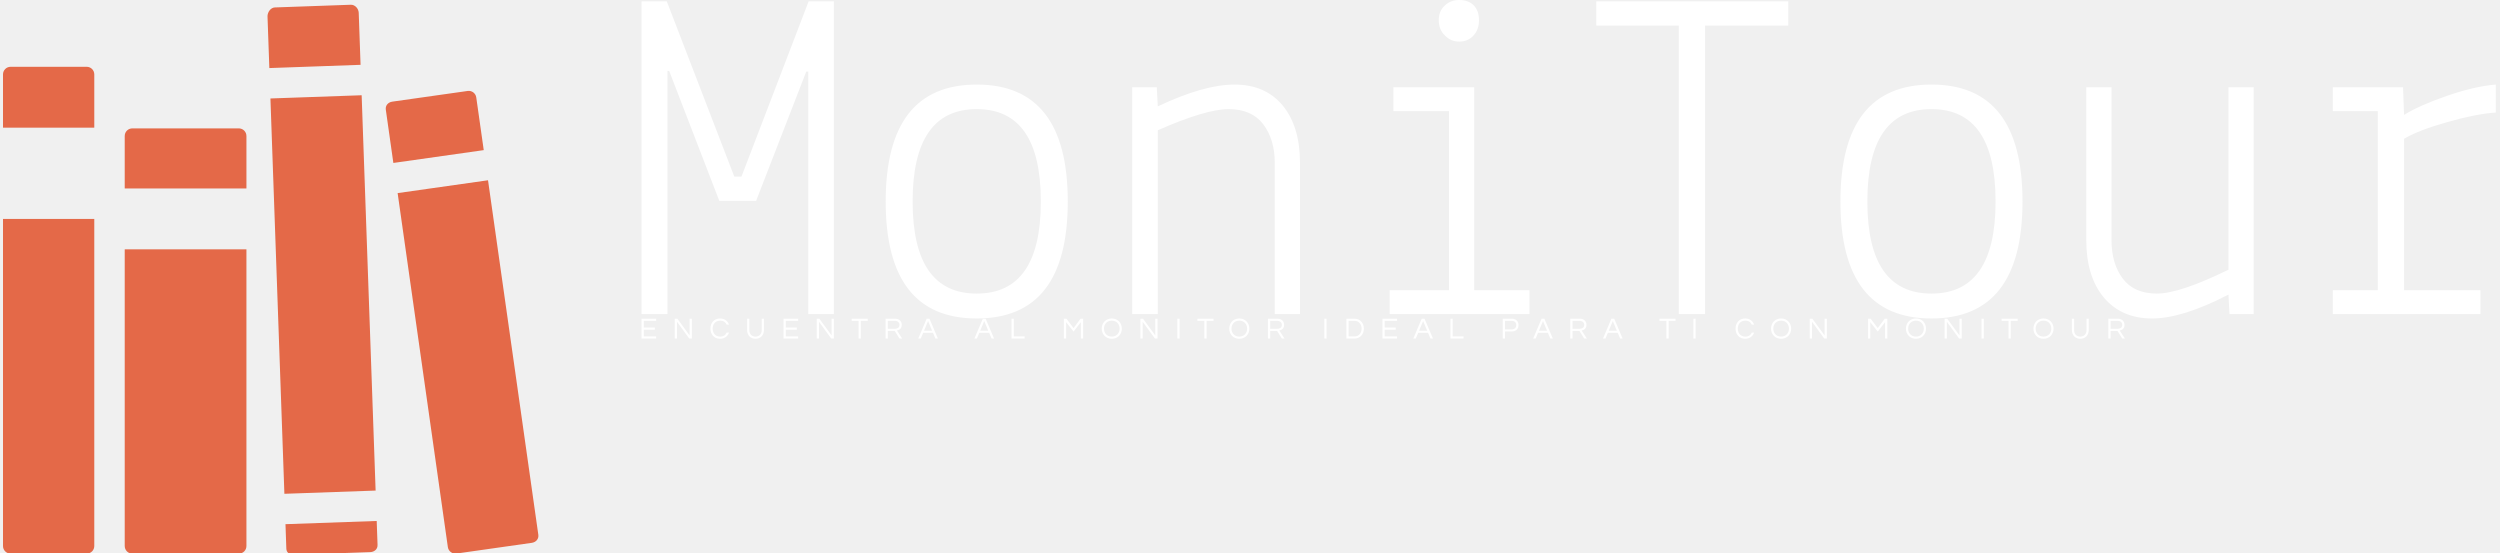
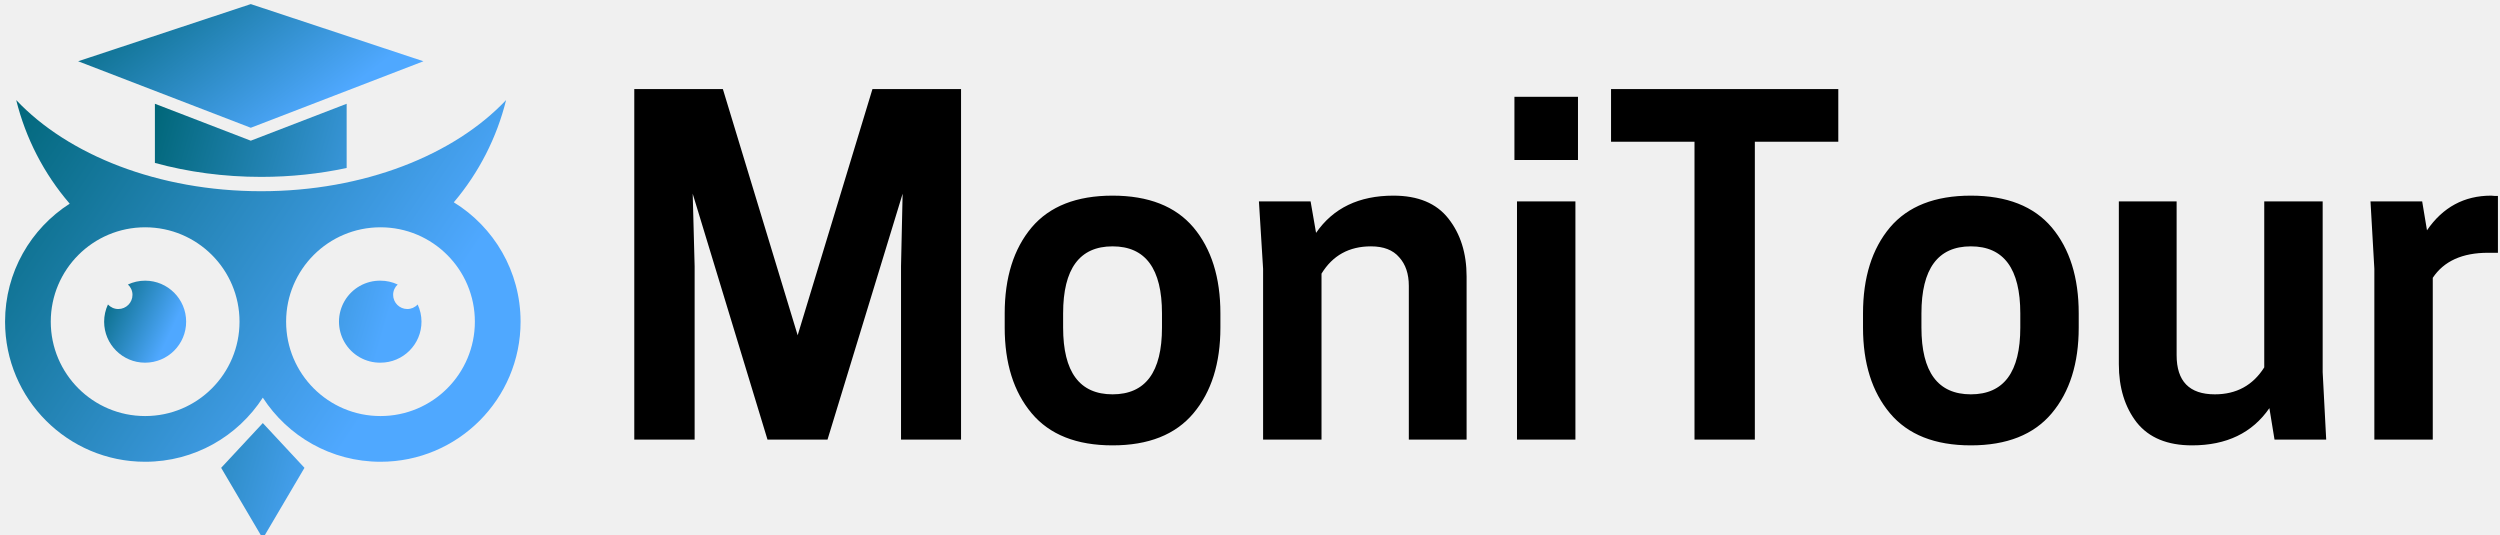
- <svg xmlns="http://www.w3.org/2000/svg" data-v-423bf9ae="" viewBox="0 0 471 104" class="iconLeftSlogan">
-   <g data-v-423bf9ae="" id="7109cf42-0d2e-494b-a049-9ba34f056f65" fill="#ffffff" transform="matrix(6.423983,0,0,6.423983,116.5649,-8.286937)">
-     <path d="M1.43 10.50L0.67 10.50L0.67 1.33L1.41 1.33L3.39 6.47L3.60 6.47L5.57 1.33L6.31 1.33L6.31 10.50L5.56 10.50L5.56 3.39L5.50 3.39L4.03 7.18L2.95 7.18L1.48 3.37L1.43 3.37L1.43 10.50ZM7.83 7.20L7.83 7.20L7.83 7.20Q7.83 3.77 10.50 3.77L10.50 3.77L10.50 3.77Q13.17 3.77 13.17 7.20L13.17 7.20L13.17 7.20Q13.17 10.63 10.50 10.63L10.50 10.63L10.50 10.63Q7.83 10.63 7.83 7.20ZM10.50 4.49L10.50 4.49L10.50 4.49Q8.62 4.49 8.62 7.20L8.62 7.20L8.62 7.20Q8.62 9.90 10.50 9.90L10.50 9.90L10.50 9.90Q12.38 9.90 12.38 7.20L12.38 7.20L12.38 7.20Q12.38 4.49 10.50 4.49ZM15.06 3.85L15.78 3.85L15.81 4.41L15.81 4.41Q17.16 3.77 18.06 3.77L18.06 3.77L18.06 3.77Q18.96 3.77 19.47 4.38L19.47 4.38L19.47 4.38Q19.98 5.00 19.98 6.06L19.98 6.06L19.98 10.50L19.24 10.50L19.24 6.06L19.24 6.06Q19.24 5.38 18.90 4.93L18.90 4.93L18.90 4.93Q18.56 4.49 17.89 4.49L17.89 4.49L17.89 4.49Q17.22 4.49 15.81 5.11L15.81 5.11L15.81 10.50L15.06 10.50L15.06 3.85ZM24.35 4.55L22.72 4.55L22.72 3.85L25.09 3.85L25.09 9.80L26.71 9.80L26.71 10.50L22.61 10.50L22.61 9.80L24.35 9.80L24.35 4.55ZM24.65 2.51L24.65 2.51L24.65 2.51Q24.40 2.51 24.23 2.33L24.23 2.33L24.23 2.33Q24.05 2.16 24.05 1.88L24.05 1.88L24.05 1.88Q24.05 1.61 24.23 1.45L24.23 1.45L24.23 1.45Q24.40 1.29 24.65 1.29L24.65 1.29L24.65 1.29Q24.91 1.29 25.07 1.44L25.07 1.44L25.07 1.44Q25.23 1.60 25.23 1.88L25.23 1.88L25.23 1.88Q25.23 2.16 25.07 2.33L25.07 2.33L25.07 2.33Q24.91 2.51 24.65 2.51ZM31.09 2.04L28.67 2.04L28.67 1.33L34.30 1.33L34.30 2.04L31.86 2.04L31.86 10.50L31.09 10.50L31.09 2.04ZM35.83 7.20L35.83 7.20L35.83 7.20Q35.83 3.77 38.50 3.77L38.50 3.77L38.50 3.77Q41.17 3.77 41.17 7.20L41.17 7.20L41.17 7.20Q41.17 10.63 38.50 10.63L38.50 10.63L38.50 10.63Q35.83 10.63 35.83 7.20ZM38.50 4.49L38.50 4.49L38.50 4.49Q36.62 4.49 36.62 7.20L36.62 7.20L36.62 7.20Q36.62 9.90 38.50 9.90L38.50 9.90L38.50 9.90Q40.38 9.90 40.38 7.20L40.38 7.20L40.38 7.20Q40.38 4.49 38.50 4.49ZM47.95 10.50L47.24 10.50L47.21 9.93L47.21 9.93Q45.86 10.63 44.97 10.63L44.97 10.63L44.97 10.63Q44.07 10.63 43.55 10.01L43.55 10.01L43.55 10.01Q43.04 9.39 43.04 8.33L43.04 8.33L43.04 3.85L43.78 3.85L43.78 8.33L43.78 8.33Q43.78 9.02 44.11 9.46L44.11 9.46L44.11 9.46Q44.44 9.90 45.11 9.90L45.11 9.90L45.11 9.90Q45.78 9.90 47.21 9.20L47.21 9.20L47.21 3.85L47.95 3.85L47.95 10.50ZM51.59 4.55L50.27 4.55L50.27 3.85L52.33 3.85L52.36 4.66L52.36 4.66Q52.81 4.38 53.62 4.10L53.62 4.10L53.62 4.10Q54.43 3.82 55.05 3.77L55.05 3.77L55.05 4.59L55.05 4.59Q54.47 4.63 53.63 4.87L53.63 4.87L53.63 4.87Q52.78 5.11 52.36 5.36L52.36 5.36L52.36 9.80L54.60 9.80L54.60 10.50L50.27 10.50L50.27 9.80L51.59 9.80L51.59 4.55Z" />
+ <svg xmlns="http://www.w3.org/2000/svg" data-v-423bf9ae="" viewBox="0 0 421 90" class="iconLeft">
+   <g data-v-423bf9ae="" id="4c78320d-3622-4dd0-93d0-3a5d7703b989" fill="#000000" transform="matrix(5.405405,0,0,5.405405,102.2186,17.27027)">
+     <path d="M9.16 5.10L9.21 2.84L6.87 10.50L5.00 10.50L2.67 2.84L2.73 5.10L2.73 10.50L0.85 10.50L0.85-0.42L3.61-0.42L5.94 7.25L8.27-0.42L11.03-0.42L11.03 10.50L9.16 10.50L9.16 5.10ZM18.27 9.68L18.27 9.68L18.27 9.68Q17.43 10.68 15.75 10.68L15.75 10.68L15.75 10.68Q14.07 10.68 13.23 9.68L13.23 9.68L13.23 9.68Q12.39 8.68 12.39 7.01L12.39 7.01L12.39 6.57L12.39 6.57Q12.39 4.89 13.23 3.89L13.23 3.89L13.23 3.89Q14.07 2.90 15.75 2.90L15.75 2.90L15.75 2.90Q17.43 2.90 18.27 3.89L18.27 3.89L18.27 3.89Q19.11 4.89 19.11 6.57L19.11 6.57L19.11 7.01L19.11 7.01Q19.11 8.68 18.27 9.68ZM14.21 7.01L14.21 7.01Q14.21 9.09 15.75 9.09L15.75 9.09L15.75 9.09Q17.29 9.09 17.29 7.01L17.29 7.01L17.29 6.57L17.29 6.57Q17.29 4.48 15.75 4.48L15.75 4.48L15.75 4.48Q14.21 4.48 14.21 6.57L14.21 6.57L14.21 7.01ZM26.78 5.42L26.78 10.50L24.98 10.50L24.98 5.71L24.98 5.71Q24.98 5.15 24.68 4.82L24.68 4.82L24.68 4.82Q24.39 4.48 23.80 4.48L23.80 4.48L23.80 4.48Q22.78 4.48 22.26 5.33L22.26 5.33L22.26 10.50L20.44 10.50L20.44 5.18L20.31 3.08L21.92 3.08L22.09 4.06L22.09 4.06Q22.89 2.90 24.50 2.90L24.50 2.90L24.50 2.90Q25.65 2.90 26.21 3.61L26.21 3.61L26.21 3.61Q26.78 4.33 26.78 5.42L26.78 5.42ZM30.17 10.50L28.35 10.50L28.35 3.08L30.17 3.08L30.17 10.50ZM28.27-0.18L30.25-0.18L30.25 1.79L28.27 1.79L28.27-0.18ZM38.36 1.22L35.76 1.22L35.76 10.50L33.88 10.50L33.88 1.22L31.28 1.22L31.28-0.42L38.36-0.42L38.36 1.22ZM45.01 9.68L45.01 9.68L45.01 9.68Q44.17 10.68 42.49 10.68L42.49 10.68L42.49 10.68Q40.81 10.68 39.97 9.68L39.97 9.68L39.97 9.68Q39.13 8.68 39.13 7.01L39.13 7.01L39.13 6.57L39.13 6.57Q39.13 4.89 39.97 3.89L39.97 3.89L39.97 3.89Q40.81 2.90 42.49 2.90L42.49 2.90L42.49 2.90Q44.17 2.90 45.01 3.89L45.01 3.89L45.01 3.89Q45.85 4.89 45.85 6.57L45.85 6.57L45.85 7.01L45.85 7.01Q45.85 8.68 45.01 9.68ZM40.95 7.01L40.95 7.01Q40.95 9.09 42.49 9.09L42.49 9.09L42.49 9.09Q44.03 9.09 44.03 7.01L44.03 7.01L44.03 6.57L44.03 6.57Q44.03 4.48 42.49 4.48L42.49 4.48L42.49 4.48Q40.95 4.48 40.95 6.57L40.95 6.57L40.95 7.01ZM47.10 8.15L47.10 3.08L48.90 3.08L48.90 7.87L48.90 7.87Q48.90 9.09 50.09 9.09L50.09 9.09L50.09 9.09Q51.10 9.09 51.63 8.25L51.63 8.25L51.63 3.08L53.45 3.08L53.45 8.40L53.56 10.50L51.95 10.50L51.79 9.52L51.79 9.52Q50.99 10.68 49.38 10.68L49.38 10.68L49.38 10.68Q48.23 10.68 47.66 9.97L47.66 9.97L47.66 9.97Q47.10 9.25 47.10 8.15L47.10 8.15ZM58.70 2.90L58.70 2.90L58.70 2.90Q58.74 2.90 58.82 2.91L58.82 2.91L58.82 2.91Q58.90 2.91 58.91 2.91L58.91 2.91L58.91 4.68L58.60 4.68L58.60 4.68Q57.40 4.68 56.88 5.46L56.88 5.46L56.88 10.50L55.06 10.50L55.06 5.18L54.94 3.08L56.55 3.08L56.70 3.98L56.70 3.98Q57.44 2.90 58.70 2.90Z" />
  </g>
-   <g data-v-423bf9ae="" id="fcbb60f5-78f5-4826-af80-2debd8332a2b" transform="matrix(1.073073,0,0,1.073073,-2.653682,-0.9419155)" stroke="none" fill="#E46948">
-     <path d="M65.454 3.129c-.026-.735-.647-1.442-1.385-1.417l-13.348.473c-.738.026-1.307.858-1.281 1.597l.321 9.046 16.017-.569-.324-9.13zM49.952 18.166l16.016-.566 2.452 69.408-16.017.566zM52.745 97.213c.026.73.636 1.096 1.375 1.074l13.348-.475c.738-.026 1.317-.517 1.292-1.252l-.149-4.216-16.016.563.15 4.306zM3 96.743c0 .735.597 1.336 1.335 1.336H17.69c.738 0 1.336-.601 1.336-1.336V39.314H3v57.429zM19.027 13.938c0-.738-.598-1.335-1.336-1.335H4.336c-.738 0-1.336.598-1.336 1.335v9.349h16.027v-9.349zM45.738 24.753c0-.738-.597-1.335-1.335-1.335H25.705c-.738 0-1.335.597-1.335 1.335v9.219h21.369v-9.219zM24.37 44.657v52.086c0 .735.597 1.336 1.335 1.336h18.698c.738 0 1.335-.601 1.335-1.336V44.657H24.37zM81.102 96.926a1.335 1.335 0 0 0 1.513 1.138l13.22-1.879c.73-.104 1.252-.673 1.153-1.408l-8.833-62.25-15.87 2.254 8.817 62.145zM86.09 17.979a1.33 1.33 0 0 0-1.508-1.132l-13.225 1.875c-.73.102-1.252.673-1.148 1.403l1.325 9.362 15.87-2.251-1.314-9.257z" />
-   </g>
-   <g data-v-423bf9ae="" id="e094f08a-75e9-4fe7-8e55-8b872a2a2e47" fill="#ffffff" transform="matrix(0.4030996,0,0,0.4030996,120.4134,59.15349)">
-     <path d="M7.95 3.22L7.95 2.21L1.13 2.21L1.13 11.48L7.95 11.48L7.95 10.47L2.18 10.47L2.18 7.35L7.34 7.35L7.34 6.33L2.18 6.33L2.18 3.22ZM23.59 2.21L23.59 10.01L17.86 2.21L16.65 2.21L16.65 11.48L17.70 11.48L17.70 3.65L23.42 11.48L24.64 11.48L24.64 2.21ZM37.88 10.57C35.63 10.57 34.37 8.93 34.37 6.85C34.37 4.76 35.63 3.12 37.88 3.12C39.41 3.12 40.42 3.85 40.89 4.98L42 4.98C41.41 3.29 39.90 2.10 37.80 2.10C35.01 2.10 33.32 4.21 33.32 6.85C33.32 9.48 35.01 11.59 37.80 11.59C39.90 11.59 41.41 10.40 42 8.71L40.89 8.71C40.42 9.84 39.41 10.57 37.88 10.57ZM57.29 2.21L57.29 7.52C57.29 9.67 55.86 10.57 54.39 10.57C52.92 10.57 51.51 9.67 51.51 7.52L51.51 2.21L50.46 2.21L50.46 7.49C50.46 9.95 52.08 11.59 54.39 11.59C56.71 11.59 58.34 9.94 58.34 7.49L58.34 2.21ZM74.31 3.22L74.31 2.21L67.49 2.21L67.49 11.48L74.31 11.48L74.31 10.47L68.54 10.47L68.54 7.35L73.70 7.35L73.70 6.33L68.54 6.33L68.54 3.22ZM89.95 2.21L89.95 10.01L84.22 2.21L83.01 2.21L83.01 11.48L84.06 11.48L84.06 3.65L89.78 11.48L91 11.48L91 2.21ZM106.85 2.21L99.33 2.21L99.33 3.22L102.56 3.22L102.56 11.48L103.61 11.48L103.61 3.22L106.85 3.22ZM116.23 7.92L119.45 7.92L121.69 11.48L122.93 11.48L120.50 7.74C121.53 7.50 122.74 6.90 122.74 5.11C122.74 3.35 121.52 2.21 119.62 2.21L115.18 2.21L115.18 11.48L116.23 11.48ZM116.23 3.21L119.49 3.21C120.81 3.21 121.69 3.93 121.69 5.11C121.69 6.55 120.43 6.93 119.43 6.93L116.23 6.93ZM135.70 2.21L134.39 2.21L130.45 11.48L131.61 11.48L132.75 8.79L137.34 8.79L138.47 11.48L139.64 11.48ZM133.15 7.83L135.04 3.30L136.93 7.83ZM161.95 2.21L160.64 2.21L156.70 11.48L157.86 11.48L159.00 8.79L163.59 8.79L164.72 11.48L165.89 11.48ZM159.40 7.83L161.29 3.30L163.18 7.83ZM174.06 2.21L174.06 11.48L180.17 11.48L180.17 10.47L175.11 10.47L175.11 2.21ZM206.30 2.21L203.04 6.61L199.72 2.21L198.51 2.21L198.51 11.48L199.56 11.48L199.56 3.81L203.04 8.22L206.47 3.81L206.47 11.48L207.52 11.48L207.52 2.21ZM220.91 2.10C218.09 2.10 216.20 4.21 216.20 6.85C216.20 9.48 218.09 11.59 220.91 11.59C223.72 11.59 225.61 9.48 225.61 6.85C225.61 4.21 223.72 2.10 220.91 2.10ZM220.91 10.57C218.65 10.57 217.25 8.93 217.25 6.85C217.25 4.76 218.65 3.12 220.91 3.12C223.16 3.12 224.56 4.76 224.56 6.85C224.56 8.93 223.16 10.57 220.91 10.57ZM241.23 2.21L241.23 10.01L235.51 2.21L234.29 2.21L234.29 11.48L235.34 11.48L235.34 3.65L241.07 11.48L242.28 11.48L242.28 2.21ZM252.60 2.21L251.55 2.21L251.55 11.48L252.60 11.48ZM268.45 2.21L260.93 2.21L260.93 3.22L264.17 3.22L264.17 11.48L265.22 11.48L265.22 3.22L268.45 3.22ZM280.50 2.10C277.69 2.10 275.80 4.21 275.80 6.85C275.80 9.48 277.69 11.59 280.50 11.59C283.32 11.59 285.21 9.48 285.21 6.85C285.21 4.21 283.32 2.10 280.50 2.10ZM280.50 10.57C278.25 10.57 276.85 8.93 276.85 6.85C276.85 4.76 278.25 3.12 280.50 3.12C282.76 3.12 284.16 4.76 284.16 6.85C284.16 8.93 282.76 10.57 280.50 10.57ZM294.94 7.92L298.16 7.92L300.40 11.48L301.64 11.48L299.21 7.74C300.24 7.50 301.45 6.90 301.45 5.11C301.45 3.35 300.23 2.21 298.33 2.21L293.89 2.21L293.89 11.48L294.94 11.48ZM294.94 3.21L298.20 3.21C299.52 3.21 300.40 3.93 300.40 5.11C300.40 6.55 299.14 6.93 298.14 6.93L294.94 6.93ZM321.29 2.21L320.24 2.21L320.24 11.48L321.29 11.48ZM334.46 2.21L330.55 2.21L330.55 11.48L334.46 11.48C336.67 11.48 338.72 9.74 338.72 6.85C338.72 3.95 336.67 2.21 334.46 2.21ZM334.42 10.49L331.60 10.49L331.60 3.21L334.42 3.21C336.39 3.21 337.67 4.86 337.67 6.85C337.67 8.83 336.39 10.49 334.42 10.49ZM354.23 3.22L354.23 2.21L347.41 2.21L347.41 11.48L354.23 11.48L354.23 10.47L348.46 10.47L348.46 7.35L353.61 7.35L353.61 6.33L348.46 6.33L348.46 3.22ZM367.08 2.21L365.76 2.21L361.83 11.48L362.99 11.48L364.13 8.79L368.72 8.79L369.85 11.48L371.01 11.48ZM364.53 7.83L366.42 3.30L368.31 7.83ZM379.19 2.21L379.19 11.48L385.29 11.48L385.29 10.47L380.24 10.47L380.24 2.21ZM404.68 8.18L407.81 8.18C409.78 8.18 411.00 7.03 411.00 5.19C411.00 3.37 409.78 2.21 407.81 2.21L403.63 2.21L403.63 11.48L404.68 11.48ZM407.74 3.21C409.19 3.21 409.95 3.96 409.95 5.19C409.95 6.44 409.19 7.20 407.74 7.20L404.68 7.20L404.68 3.21ZM423.09 2.21L421.78 2.21L417.84 11.48L419.01 11.48L420.14 8.79L424.73 8.79L425.87 11.48L427.03 11.48ZM420.55 7.83L422.44 3.30L424.33 7.83ZM436.25 7.92L439.47 7.92L441.71 11.48L442.96 11.48L440.52 7.74C441.56 7.50 442.76 6.90 442.76 5.11C442.76 3.35 441.55 2.21 439.64 2.21L435.20 2.21L435.20 11.48L436.25 11.48ZM436.25 3.21L439.52 3.21C440.83 3.21 441.71 3.93 441.71 5.11C441.71 6.55 440.45 6.93 439.46 6.93L436.25 6.93ZM455.73 2.21L454.41 2.21L450.48 11.48L451.64 11.48L452.77 8.79L457.37 8.79L458.50 11.48L459.66 11.48ZM453.18 7.83L455.07 3.30L456.96 7.83ZM484.40 2.21L476.88 2.21L476.88 3.22L480.12 3.22L480.12 11.48L481.17 11.48L481.17 3.22L484.40 3.22ZM493.78 2.21L492.73 2.21L492.73 11.48L493.78 11.48ZM517.01 10.57C514.75 10.57 513.49 8.93 513.49 6.85C513.49 4.76 514.75 3.12 517.01 3.12C518.53 3.12 519.54 3.85 520.02 4.98L521.12 4.98C520.53 3.29 519.02 2.10 516.92 2.10C514.14 2.10 512.44 4.21 512.44 6.85C512.44 9.48 514.14 11.59 516.92 11.59C519.02 11.59 520.53 10.40 521.12 8.71L520.02 8.71C519.54 9.84 518.53 10.57 517.01 10.57ZM533.74 2.10C530.92 2.10 529.03 4.21 529.03 6.85C529.03 9.48 530.92 11.59 533.74 11.59C536.55 11.59 538.44 9.48 538.44 6.85C538.44 4.21 536.55 2.10 533.74 2.10ZM533.74 10.57C531.48 10.57 530.08 8.93 530.08 6.85C530.08 4.76 531.48 3.12 533.74 3.12C535.99 3.12 537.39 4.76 537.39 6.85C537.39 8.93 535.99 10.57 533.74 10.57ZM554.06 2.21L554.06 10.01L548.34 2.21L547.12 2.21L547.12 11.48L548.17 11.48L548.17 3.65L553.90 11.48L555.11 11.48L555.11 2.21ZM582.16 2.21L578.90 6.61L575.58 2.21L574.36 2.21L574.36 11.48L575.41 11.48L575.41 3.81L578.90 8.22L582.33 3.81L582.33 11.48L583.38 11.48L583.38 2.21ZM596.76 2.10C593.95 2.10 592.06 4.21 592.06 6.85C592.06 9.48 593.95 11.59 596.76 11.59C599.58 11.59 601.47 9.48 601.47 6.85C601.47 4.21 599.58 2.10 596.76 2.10ZM596.76 10.57C594.51 10.57 593.11 8.93 593.11 6.85C593.11 4.76 594.51 3.12 596.76 3.12C599.02 3.12 600.42 4.76 600.42 6.85C600.42 8.93 599.02 10.57 596.76 10.57ZM617.09 2.21L617.09 10.01L611.37 2.21L610.15 2.21L610.15 11.48L611.20 11.48L611.20 3.65L616.92 11.48L618.14 11.48L618.14 2.21ZM628.46 2.21L627.41 2.21L627.41 11.48L628.46 11.48ZM644.31 2.21L636.79 2.21L636.79 3.22L640.02 3.22L640.02 11.48L641.07 11.48L641.07 3.22L644.31 3.22ZM656.36 2.10C653.55 2.10 651.66 4.21 651.66 6.85C651.66 9.48 653.55 11.59 656.36 11.59C659.18 11.59 661.07 9.48 661.07 6.85C661.07 4.21 659.18 2.10 656.36 2.10ZM656.36 10.57C654.11 10.57 652.71 8.93 652.71 6.85C652.71 4.76 654.11 3.12 656.36 3.12C658.62 3.12 660.02 4.76 660.02 6.85C660.02 8.93 658.62 10.57 656.36 10.57ZM676.47 2.21L676.47 7.52C676.47 9.67 675.04 10.57 673.57 10.57C672.10 10.57 670.68 9.67 670.68 7.52L670.68 2.21L669.63 2.21L669.63 7.49C669.63 9.95 671.26 11.59 673.57 11.59C675.89 11.59 677.52 9.94 677.52 7.49L677.52 2.21ZM687.72 7.92L690.94 7.92L693.18 11.48L694.43 11.48L691.99 7.74C693.03 7.50 694.23 6.90 694.23 5.11C694.23 3.35 693.01 2.21 691.11 2.21L686.67 2.21L686.67 11.48L687.72 11.48ZM687.72 3.21L690.98 3.21C692.30 3.21 693.18 3.93 693.18 5.11C693.18 6.55 691.92 6.93 690.93 6.93L687.72 6.93Z" />
+   <defs data-v-423bf9ae="">
+     <linearGradient data-v-423bf9ae="" gradientTransform="rotate(25)" id="b66cb15c-9fbe-4fac-b645-2ccd04500ac1" x1="0%" y1="0%" x2="100%" y2="0%">
+       <stop data-v-423bf9ae="" offset="0%" style="stop-color: rgb(0, 102, 120); stop-opacity: 1;" />
+       <stop data-v-423bf9ae="" offset="100%" style="stop-color: rgb(79, 168, 255); stop-opacity: 1;" />
+     </linearGradient>
+   </defs>
+   <g data-v-423bf9ae="" id="0b0fee19-85f3-497d-b7b5-4beccbe09367" transform="matrix(1.015549,0,0,1.015549,-6.519474,-5.088459)" stroke="none" fill="url(#b66cb15c-9fbe-4fac-b645-2ccd04500ac1)">
+     <path d="M30.487 51.552c-1.02 0-1.984.229-2.854.634.463.43.756 1.036.756 1.716a2.352 2.352 0 0 1-2.351 2.352c-.68 0-1.286-.292-1.718-.754a6.797 6.797 0 0 0-.632 2.853c0 3.756 3.044 6.799 6.799 6.799s6.8-3.043 6.8-6.799a6.8 6.8 0 0 0-6.8-6.801z" />
+     <path d="M81.67 38.557a41.693 41.693 0 0 0 8.67-16.953c-8.578 9.088-23.557 15.115-40.615 15.115-17.059 0-32.039-6.027-40.617-15.115a41.711 41.711 0 0 0 8.868 17.18c-6.443 4.13-10.717 11.347-10.717 19.568 0 12.829 10.4 23.229 23.229 23.229 8.184 0 15.376-4.236 19.513-10.63 4.138 6.394 11.328 10.63 19.514 10.63 12.829 0 23.228-10.399 23.228-23.229-.002-8.372-4.431-15.706-11.073-19.795zM30.487 74.001c-8.643 0-15.649-7.006-15.649-15.649 0-8.643 7.006-15.651 15.649-15.651s15.651 7.009 15.651 15.651c.001 8.643-7.008 15.649-15.651 15.649zm39.027 0c-8.645 0-15.65-7.006-15.65-15.649 0-8.643 7.006-15.651 15.65-15.651 8.643 0 15.649 7.009 15.649 15.651 0 8.643-7.007 15.649-15.649 15.649z" />
+     <path d="M73.961 56.253a2.352 2.352 0 0 1-2.351-2.352c0-.68.293-1.286.754-1.716a6.732 6.732 0 0 0-2.851-.634 6.8 6.8 0 1 0 0 13.599 6.799 6.799 0 0 0 6.799-6.799 6.742 6.742 0 0 0-.635-2.853 2.328 2.328 0 0 1-1.716.755zM50 94.311l-6.907-11.725L50 75.164l6.907 7.422zM48.004 28.341l-15.899-6.125v9.812c5.498 1.509 11.461 2.315 17.62 2.315 4.895 0 9.666-.511 14.177-1.476v-10.65l-15.898 6.124z" />
+     <path d="M48.004 26.198L19.375 15.169l28.629-9.48 28.631 9.48z" />
  </g>
</svg>
